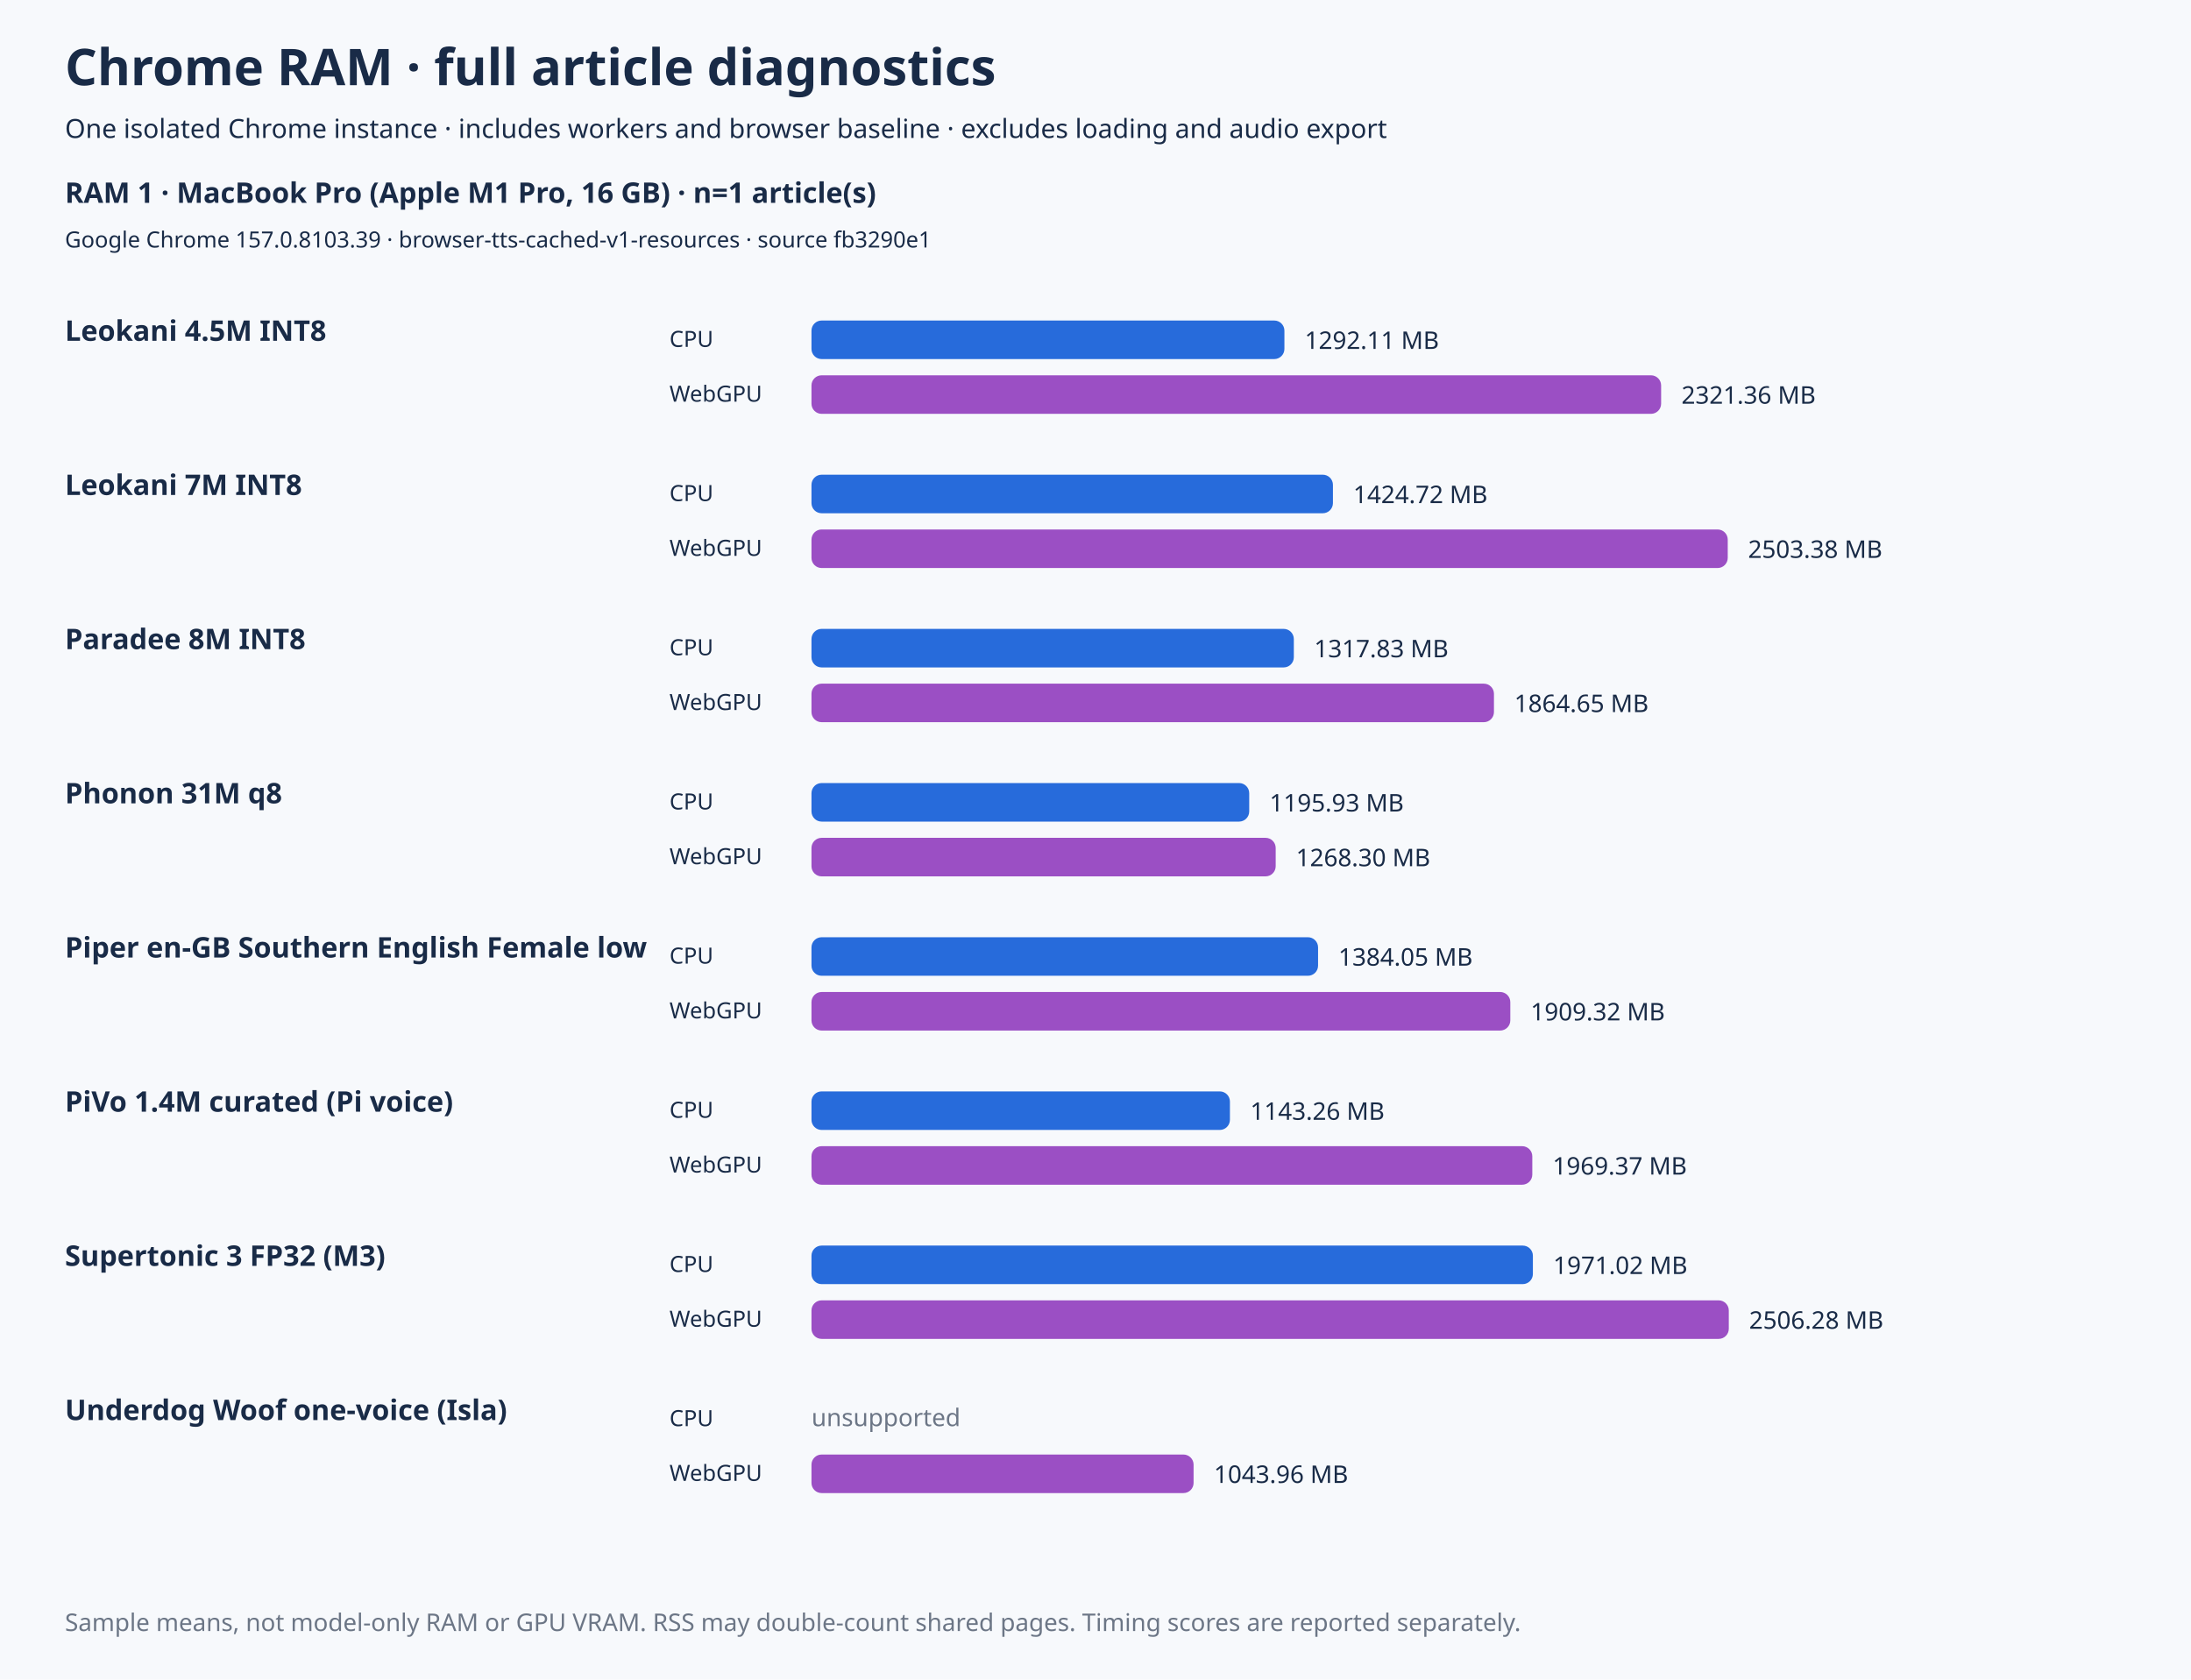
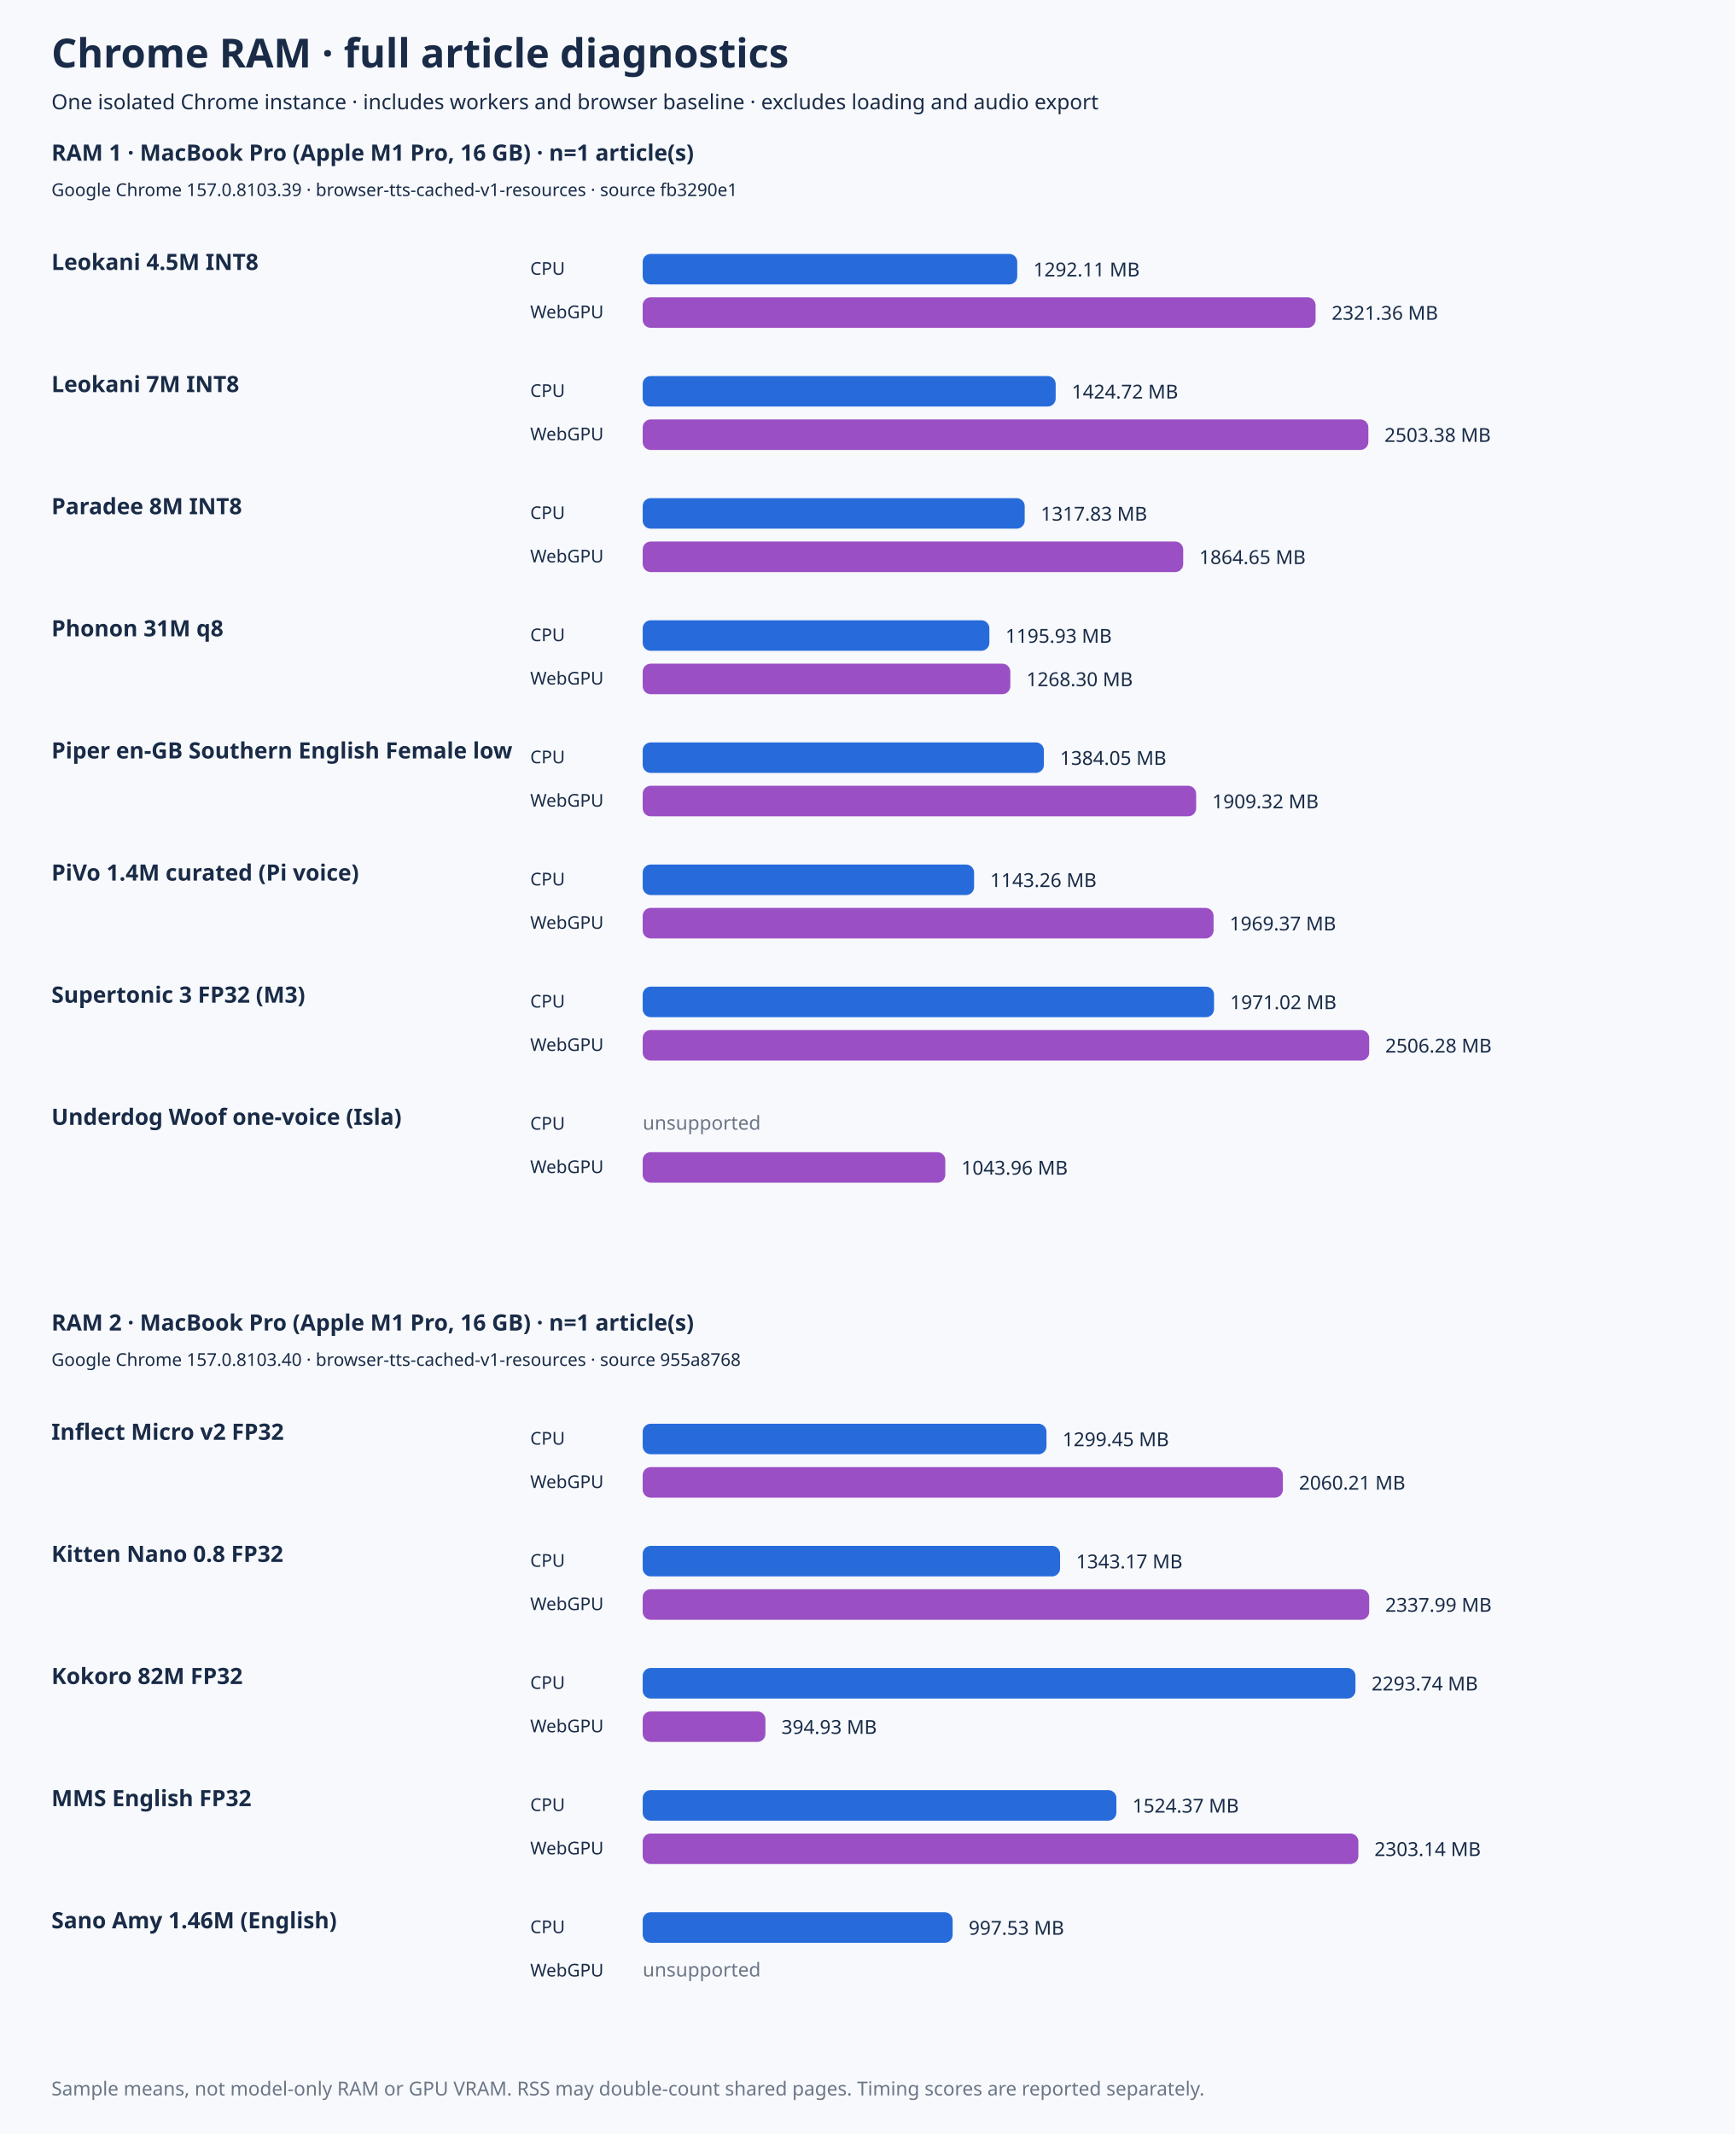
- <svg xmlns="http://www.w3.org/2000/svg" width="1080" height="828" viewBox="0 0 1080 828" role="img" aria-labelledby="title desc">
+ <svg xmlns="http://www.w3.org/2000/svg" width="1080" height="1328" viewBox="0 0 1080 1328" role="img" aria-labelledby="title desc">
  <rect width="100%" height="100%" fill="#f7f9fc" />
  <g font-family="system-ui,sans-serif" fill="#192b47">
    <text x="32" y="42" font-size="25" font-weight="700">Chrome RAM · full article diagnostics</text>
    <text x="32" y="68" font-size="13">One isolated Chrome instance · includes workers and browser baseline · excludes loading and audio export</text>
    <text x="32" y="100" font-size="14" font-weight="700">RAM 1 · MacBook Pro (Apple M1 Pro, 16 GB) · n=1 article(s)</text>
    <text x="32" y="122" font-size="11">Google Chrome 157.0.8103.39 · browser-tts-cached-v1-resources · source fb3290e1</text>
    <text x="32" y="168" font-size="14" font-weight="600">Leokani 4.5M INT8</text>
    <text x="330" y="171" font-size="11">CPU</text>
    <rect x="400" y="158" width="233.12" height="19" rx="5" fill="#276bdb" />
    <text x="643.12" y="172" font-size="12">1292.11 MB</text>
    <text x="330" y="198" font-size="11">WebGPU</text>
    <rect x="400" y="185" width="418.81" height="19" rx="5" fill="#9b4fc4" />
    <text x="828.81" y="199" font-size="12">2321.36 MB</text>
    <text x="32" y="244" font-size="14" font-weight="600">Leokani 7M INT8</text>
    <text x="330" y="247" font-size="11">CPU</text>
    <rect x="400" y="234" width="257.04" height="19" rx="5" fill="#276bdb" />
    <text x="667.04" y="248" font-size="12">1424.72 MB</text>
    <text x="330" y="274" font-size="11">WebGPU</text>
    <rect x="400" y="261" width="451.65" height="19" rx="5" fill="#9b4fc4" />
    <text x="861.65" y="275" font-size="12">2503.38 MB</text>
    <text x="32" y="320" font-size="14" font-weight="600">Paradee 8M INT8</text>
    <text x="330" y="323" font-size="11">CPU</text>
    <rect x="400" y="310" width="237.76" height="19" rx="5" fill="#276bdb" />
    <text x="647.76" y="324" font-size="12">1317.83 MB</text>
    <text x="330" y="350" font-size="11">WebGPU</text>
    <rect x="400" y="337" width="336.41" height="19" rx="5" fill="#9b4fc4" />
    <text x="746.41" y="351" font-size="12">1864.65 MB</text>
    <text x="32" y="396" font-size="14" font-weight="600">Phonon 31M q8</text>
    <text x="330" y="399" font-size="11">CPU</text>
    <rect x="400" y="386" width="215.77" height="19" rx="5" fill="#276bdb" />
    <text x="625.77" y="400" font-size="12">1195.93 MB</text>
    <text x="330" y="426" font-size="11">WebGPU</text>
    <rect x="400" y="413" width="228.82" height="19" rx="5" fill="#9b4fc4" />
    <text x="638.82" y="427" font-size="12">1268.30 MB</text>
    <text x="32" y="472" font-size="14" font-weight="600">Piper en-GB Southern English Female low</text>
    <text x="330" y="475" font-size="11">CPU</text>
    <rect x="400" y="462" width="249.71" height="19" rx="5" fill="#276bdb" />
    <text x="659.71" y="476" font-size="12">1384.05 MB</text>
    <text x="330" y="502" font-size="11">WebGPU</text>
    <rect x="400" y="489" width="344.47" height="19" rx="5" fill="#9b4fc4" />
    <text x="754.47" y="503" font-size="12">1909.32 MB</text>
    <text x="32" y="548" font-size="14" font-weight="600">PiVo 1.4M curated (Pi voice)</text>
    <text x="330" y="551" font-size="11">CPU</text>
    <rect x="400" y="538" width="206.26" height="19" rx="5" fill="#276bdb" />
    <text x="616.26" y="552" font-size="12">1143.26 MB</text>
    <text x="330" y="578" font-size="11">WebGPU</text>
    <rect x="400" y="565" width="355.31" height="19" rx="5" fill="#9b4fc4" />
    <text x="765.31" y="579" font-size="12">1969.37 MB</text>
    <text x="32" y="624" font-size="14" font-weight="600">Supertonic 3 FP32 (M3)</text>
    <text x="330" y="627" font-size="11">CPU</text>
    <rect x="400" y="614" width="355.60" height="19" rx="5" fill="#276bdb" />
    <text x="765.60" y="628" font-size="12">1971.02 MB</text>
    <text x="330" y="654" font-size="11">WebGPU</text>
    <rect x="400" y="641" width="452.17" height="19" rx="5" fill="#9b4fc4" />
    <text x="862.17" y="655" font-size="12">2506.28 MB</text>
    <text x="32" y="700" font-size="14" font-weight="600">Underdog Woof one-voice (Isla)</text>
    <text x="330" y="703" font-size="11">CPU</text>
    <text x="400" y="703" font-size="12" fill="#6c7686">unsupported</text>
    <text x="330" y="730" font-size="11">WebGPU</text>
    <rect x="400" y="717" width="188.35" height="19" rx="5" fill="#9b4fc4" />
    <text x="598.35" y="731" font-size="12">1043.96 MB</text>
-     <text x="32" y="804" font-size="12" fill="#6c7686">Sample means, not model-only RAM or GPU VRAM. RSS may double-count shared pages. Timing scores are reported separately.</text>
+     <text x="32" y="828" font-size="14" font-weight="700">RAM 2 · MacBook Pro (Apple M1 Pro, 16 GB) · n=1 article(s)</text>
+     <text x="32" y="850" font-size="11">Google Chrome 157.0.8103.40 · browser-tts-cached-v1-resources · source 955a8768</text>
+     <text x="32" y="896" font-size="14" font-weight="600">Inflect Micro v2 FP32</text>
+     <text x="330" y="899" font-size="11">CPU</text>
+     <rect x="400" y="886" width="251.32" height="19" rx="5" fill="#276bdb" />
+     <text x="661.32" y="900" font-size="12">1299.45 MB</text>
+     <text x="330" y="926" font-size="11">WebGPU</text>
+     <rect x="400" y="913" width="398.45" height="19" rx="5" fill="#9b4fc4" />
+     <text x="808.45" y="927" font-size="12">2060.21 MB</text>
+     <text x="32" y="972" font-size="14" font-weight="600">Kitten Nano 0.8 FP32</text>
+     <text x="330" y="975" font-size="11">CPU</text>
+     <rect x="400" y="962" width="259.77" height="19" rx="5" fill="#276bdb" />
+     <text x="669.77" y="976" font-size="12">1343.17 MB</text>
+     <text x="330" y="1002" font-size="11">WebGPU</text>
+     <rect x="400" y="989" width="452.17" height="19" rx="5" fill="#9b4fc4" />
+     <text x="862.17" y="1003" font-size="12">2337.99 MB</text>
+     <text x="32" y="1048" font-size="14" font-weight="600">Kokoro 82M FP32</text>
+     <text x="330" y="1051" font-size="11">CPU</text>
+     <rect x="400" y="1038" width="443.61" height="19" rx="5" fill="#276bdb" />
+     <text x="853.61" y="1052" font-size="12">2293.74 MB</text>
+     <text x="330" y="1078" font-size="11">WebGPU</text>
+     <rect x="400" y="1065" width="76.38" height="19" rx="5" fill="#9b4fc4" />
+     <text x="486.38" y="1079" font-size="12">394.93 MB</text>
+     <text x="32" y="1124" font-size="14" font-weight="600">MMS English FP32</text>
+     <text x="330" y="1127" font-size="11">CPU</text>
+     <rect x="400" y="1114" width="294.82" height="19" rx="5" fill="#276bdb" />
+     <text x="704.82" y="1128" font-size="12">1524.37 MB</text>
+     <text x="330" y="1154" font-size="11">WebGPU</text>
+     <rect x="400" y="1141" width="445.43" height="19" rx="5" fill="#9b4fc4" />
+     <text x="855.43" y="1155" font-size="12">2303.14 MB</text>
+     <text x="32" y="1200" font-size="14" font-weight="600">Sano Amy 1.46M (English)</text>
+     <text x="330" y="1203" font-size="11">CPU</text>
+     <rect x="400" y="1190" width="192.92" height="19" rx="5" fill="#276bdb" />
+     <text x="602.92" y="1204" font-size="12">997.53 MB</text>
+     <text x="330" y="1230" font-size="11">WebGPU</text>
+     <text x="400" y="1230" font-size="12" fill="#6c7686">unsupported</text>
+     <text x="32" y="1304" font-size="12" fill="#6c7686">Sample means, not model-only RAM or GPU VRAM. RSS may double-count shared pages. Timing scores are reported separately.</text>
  </g>
</svg>
